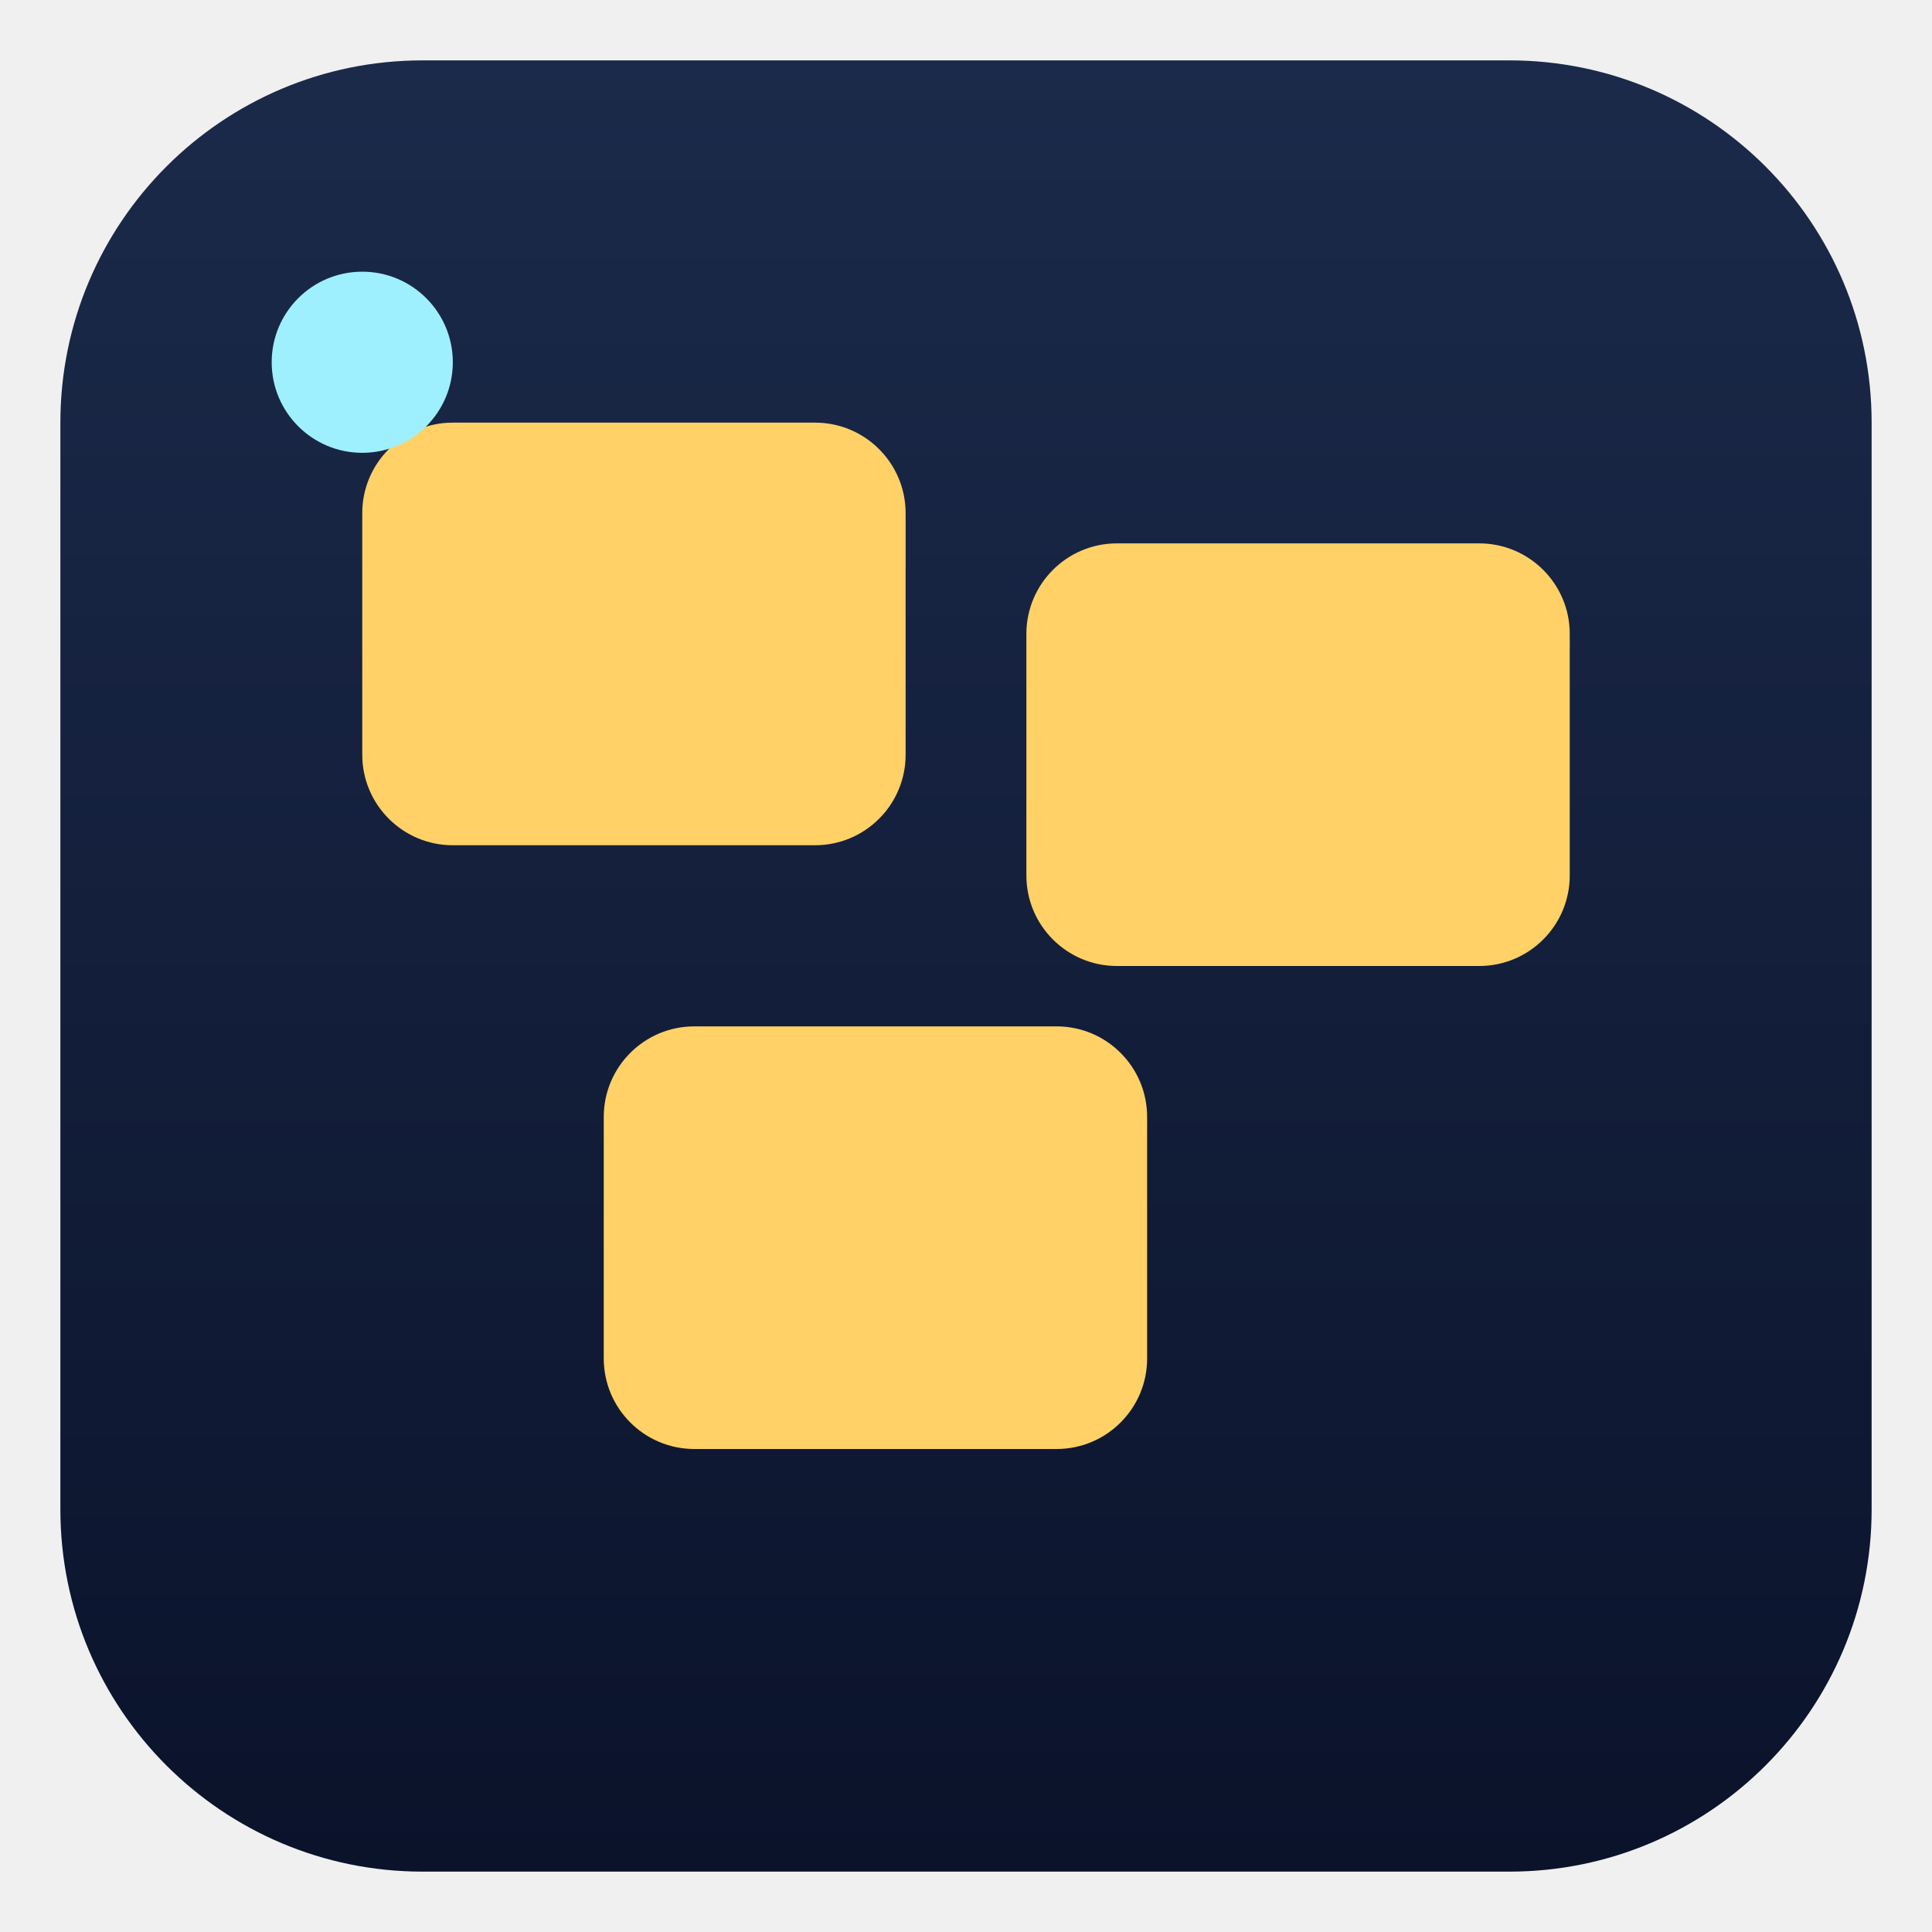
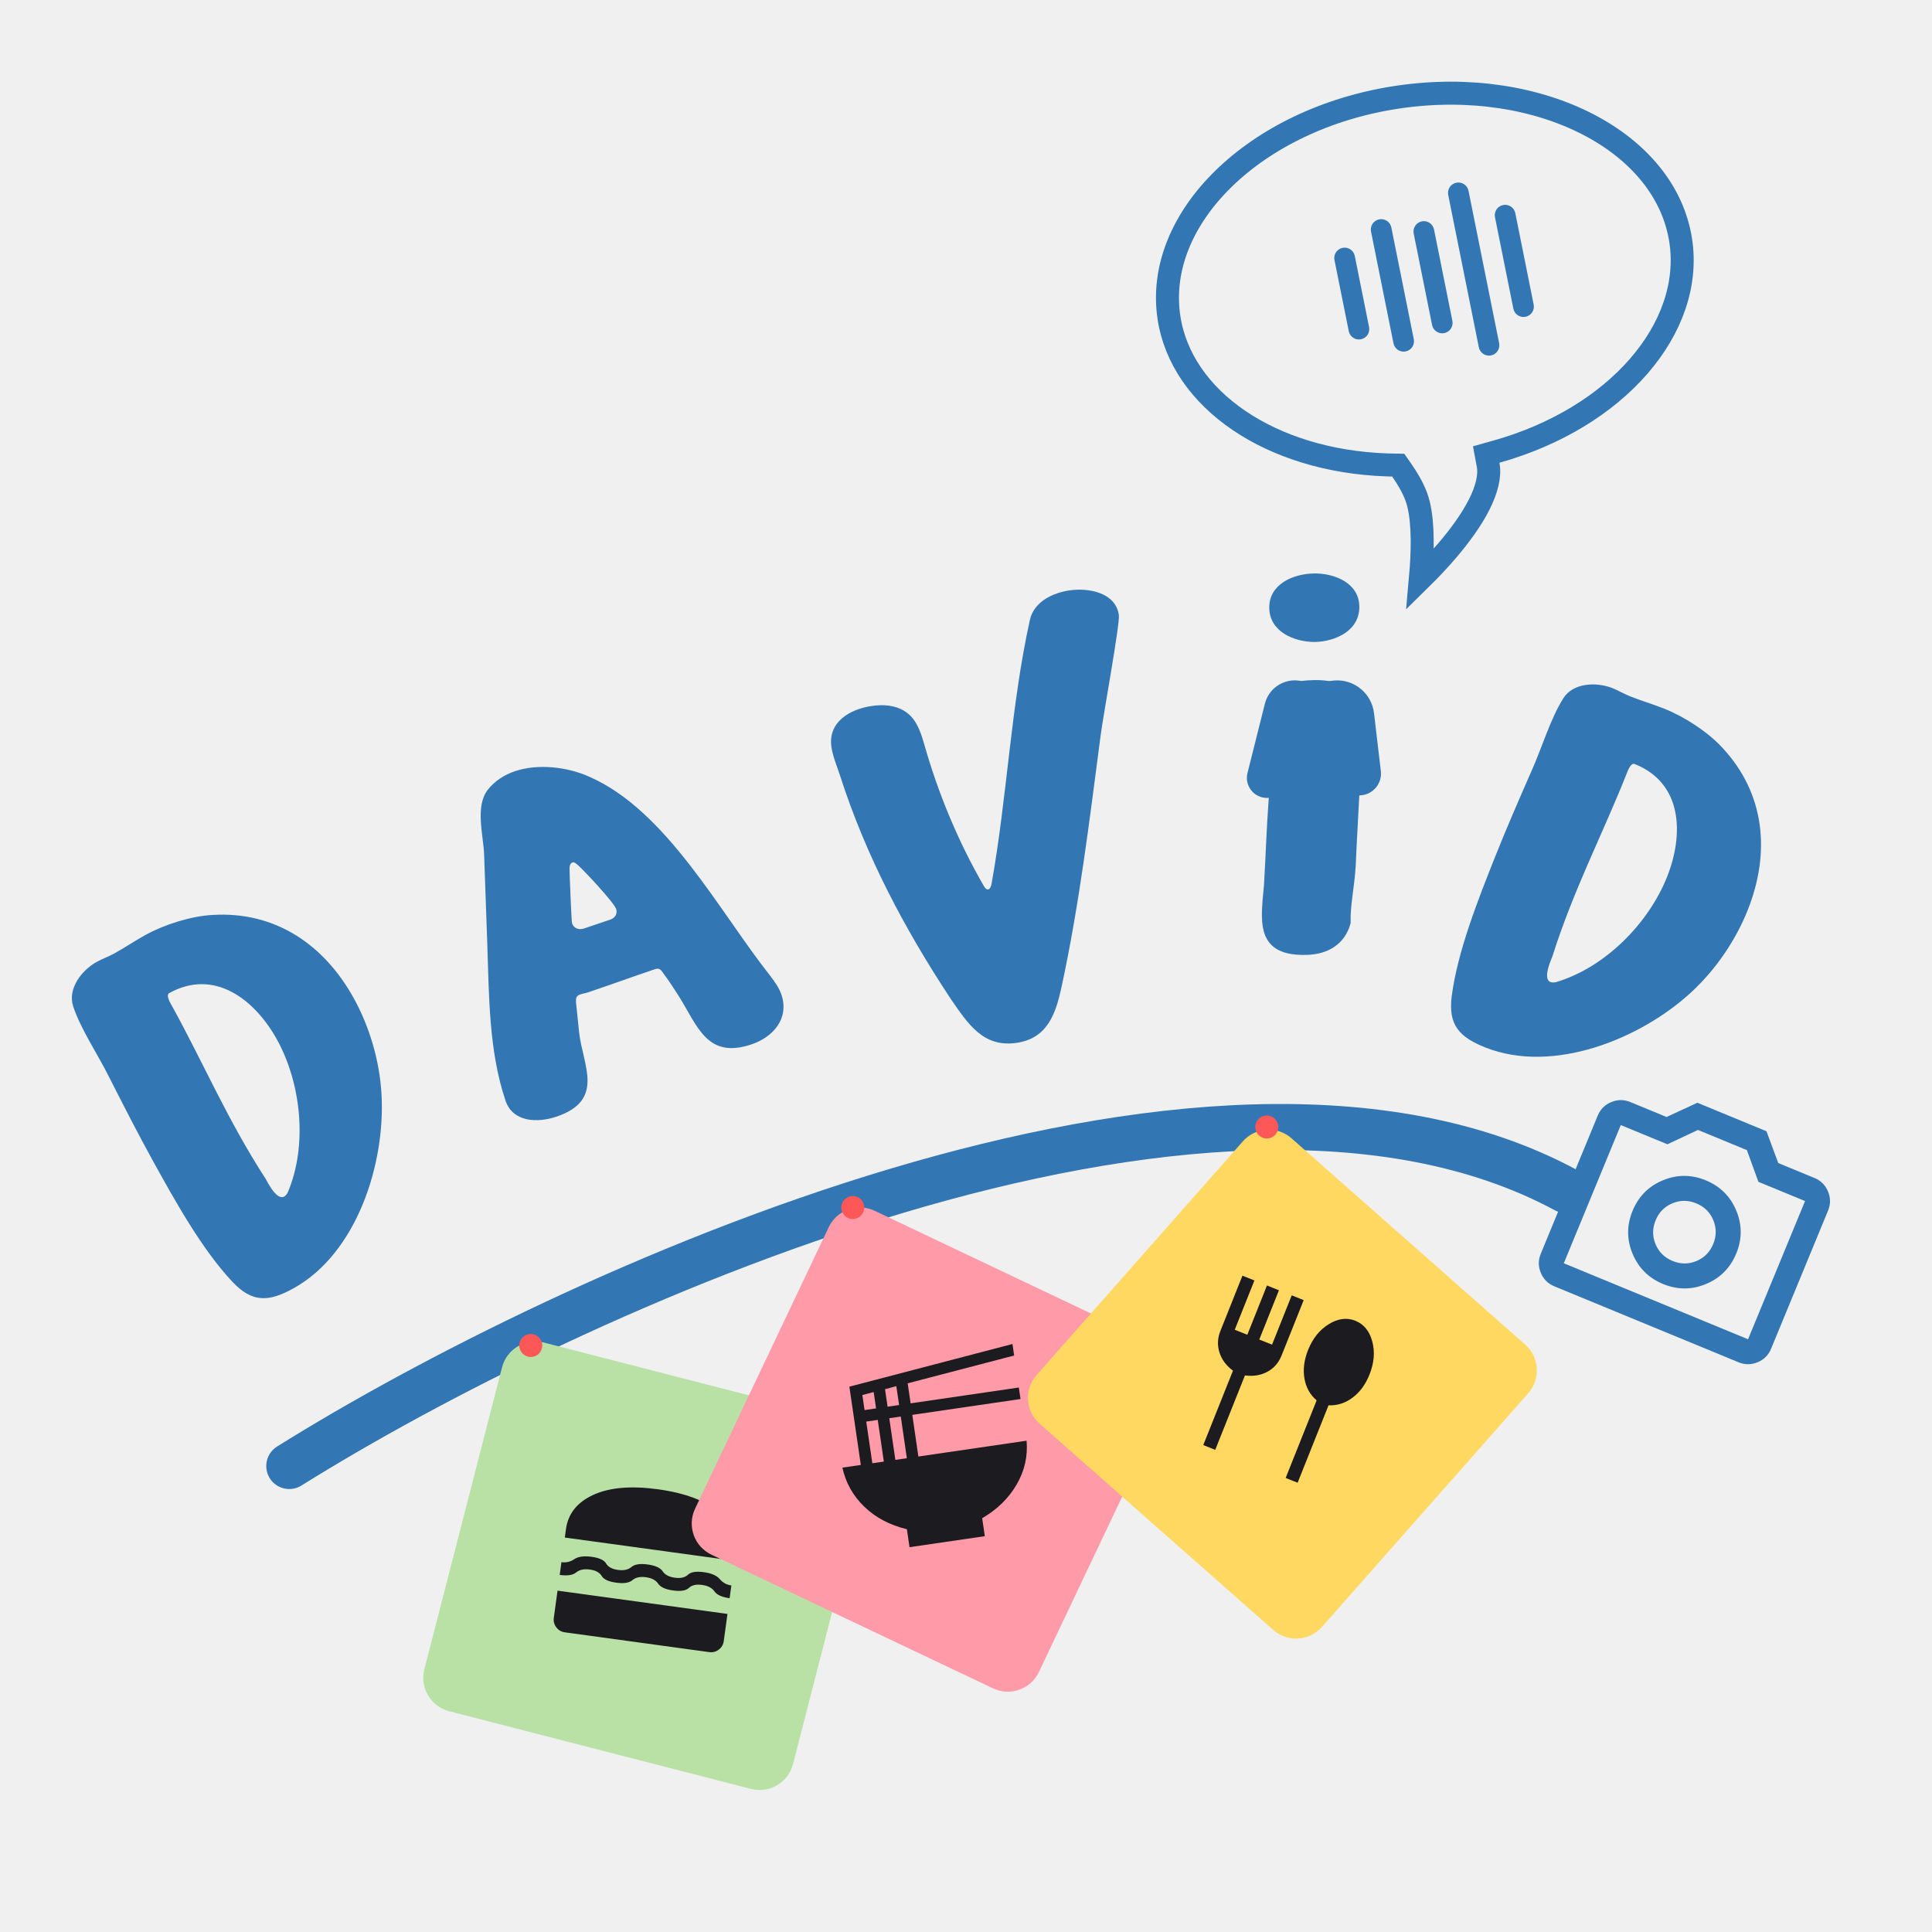
- <svg xmlns="http://www.w3.org/2000/svg" viewBox="0 0 64 64" aria-hidden="true">
+ <svg xmlns="http://www.w3.org/2000/svg" width="168" height="168" viewBox="0 0 168 168" fill="none">
+   <g clip-path="url(#clip0_49_47)">
+     <path d="M12.641 81.306C14.279 80.4 16.612 79.659 18.477 79.56C23.942 79.227 28.188 82.144 30.766 86.807C32.136 89.286 33.011 92.257 33.173 95.13C33.529 101.131 31.06 108.967 25.515 112.033C23.373 113.217 21.937 113.298 20.206 111.458C17.531 108.604 15.209 104.403 13.305 100.958C11.981 98.564 10.718 96.081 9.478 93.64C8.54 91.745 7.006 89.467 6.367 87.517C5.853 85.991 7.096 84.371 8.398 83.651C8.902 83.373 9.411 83.201 9.915 82.923C10.839 82.412 11.717 81.817 12.641 81.306ZM23.101 102.508C23.333 102.928 24.341 104.949 25.02 103.696C26.762 99.606 26.195 94.215 24.082 90.393C22.178 86.948 18.668 84.171 14.719 86.355C14.383 86.54 14.843 87.273 14.96 87.483C17.63 92.314 19.797 97.424 23.101 102.508ZM44.77 67.063C46.771 66.387 49.353 66.681 51.269 67.553C57.99 70.502 62.593 79.333 67.002 84.886C67.368 85.371 67.75 85.9 67.95 86.492C68.641 88.538 67.266 90.168 65.356 90.813C61.49 92.118 60.675 89.253 59.025 86.618C58.597 85.952 58.169 85.286 57.712 84.68C57.513 84.393 57.376 84.135 56.966 84.273C55.056 84.918 53.116 85.624 51.206 86.269C50.933 86.362 50.691 86.393 50.463 86.47C50.099 86.593 50.07 86.805 50.087 87.154C50.181 88.034 50.26 88.869 50.355 89.749C50.67 92.632 52.655 95.659 48.38 97.103C46.788 97.641 44.603 97.619 43.958 95.709C42.498 91.389 42.525 86.516 42.37 82.009C42.269 79.459 42.198 76.848 42.097 74.299C42.03 72.599 41.291 70.112 42.424 68.666C43.028 67.905 43.861 67.37 44.77 67.063ZM49.78 74.997C49.553 75.074 49.509 75.393 49.525 75.59C49.526 76.045 49.694 80.143 49.741 80.279C49.894 80.734 50.35 80.884 50.759 80.746L53.079 79.963C53.488 79.825 53.714 79.444 53.576 79.035C53.392 78.489 50.846 75.752 50.267 75.238C50.13 75.132 49.962 74.936 49.78 74.997ZM85.52 76.989C85.794 77.531 86.119 77.434 86.225 76.837C87.584 69.262 87.891 61.454 89.549 53.932C89.895 52.329 91.528 51.555 93 51.338C94.662 51.093 97.006 51.525 97.292 53.472C97.404 54.231 95.891 62.411 95.695 64.041C94.735 71.363 93.863 78.623 92.305 85.839C91.812 88.095 91.116 90.284 88.409 90.682C85.512 91.109 84.193 89.071 82.649 86.824C78.653 80.765 75.292 74.419 73.057 67.471C72.788 66.637 72.425 65.817 72.299 64.962C71.978 62.778 73.901 61.67 75.8 61.39C76.275 61.32 76.805 61.291 77.3 61.363C79.284 61.654 79.867 62.975 80.363 64.697C81.576 68.982 83.304 73.143 85.52 76.989ZM114.307 59.139C116.421 59.108 118.319 59.839 118.341 62.241C118.441 66.758 118.081 70.637 117.892 75.194C117.781 77.207 117.401 78.636 117.446 80.27C116.957 82.128 115.441 82.993 113.615 83.033C111.212 83.103 109.748 82.289 109.732 79.695C109.713 78.782 109.838 77.825 109.915 76.915C110.123 73.272 110.093 72.695 110.35 69.053C110.462 66.992 110.597 65.747 110.563 63.729C110.513 60.702 110.896 59.177 114.307 59.139ZM114.314 55.825C112.537 55.818 110.403 54.936 110.371 52.87C110.339 50.804 112.432 49.908 114.21 49.867C115.988 49.826 118.171 50.662 118.203 52.728C118.234 54.842 116.14 55.786 114.314 55.825ZM144.721 61.625C146.462 62.315 148.516 63.646 149.776 65.023C153.505 69.032 153.948 74.165 151.984 79.118C150.94 81.751 149.2 84.314 147.085 86.263C142.676 90.35 135.055 93.421 129.165 91.085C126.89 90.182 125.915 89.124 126.237 86.619C126.743 82.74 128.512 78.278 129.963 74.619C130.972 72.076 132.088 69.523 133.186 67.016C134.053 65.088 134.839 62.456 135.939 60.724C136.791 59.357 138.832 59.289 140.215 59.837C140.75 60.05 141.206 60.334 141.741 60.546C142.723 60.935 143.74 61.235 144.721 61.625ZM134.989 83.17C134.812 83.616 133.891 85.678 135.29 85.407C139.556 84.155 143.359 80.293 144.969 76.233C146.42 72.574 146.336 68.1 142.142 66.436C141.785 66.295 141.511 67.116 141.422 67.339C139.387 72.47 136.817 77.389 134.989 83.17Z" fill="#3277B4" />
+     <path d="M25.153 127.481C49.153 112.481 104.953 86.681 136.153 103.481" stroke="#3277B4" stroke-width="4" stroke-linecap="round" />
+     <path d="M144.613 111.651C145.865 112.167 147.11 112.168 148.347 111.653C149.585 111.138 150.462 110.255 150.978 109.003C151.494 107.751 151.495 106.506 150.98 105.269C150.465 104.031 149.582 103.154 148.33 102.638C147.078 102.122 145.833 102.121 144.596 102.636C143.358 103.151 142.481 104.034 141.965 105.286C141.449 106.538 141.448 107.783 141.963 109.02C142.478 110.258 143.361 111.135 144.613 111.651ZM145.439 109.648C144.738 109.359 144.245 108.873 143.961 108.189C143.676 107.505 143.679 106.813 143.968 106.112C144.257 105.411 144.743 104.918 145.427 104.634C146.111 104.349 146.803 104.352 147.504 104.641C148.205 104.93 148.698 105.416 148.982 106.1C149.267 106.783 149.264 107.476 148.975 108.177C148.686 108.878 148.2 109.371 147.516 109.655C146.832 109.939 146.14 109.937 145.439 109.648ZM135.156 111.852C134.605 111.625 134.215 111.235 133.984 110.681C133.754 110.127 133.752 109.574 133.979 109.023L138.935 97.006C139.162 96.455 139.552 96.064 140.106 95.834C140.66 95.603 141.213 95.602 141.763 95.829L144.918 97.13L147.597 95.891L153.606 98.369L154.632 101.136L157.787 102.436C158.338 102.664 158.728 103.054 158.959 103.608C159.189 104.162 159.191 104.714 158.964 105.265L154.008 117.283C153.781 117.834 153.391 118.224 152.837 118.455C152.283 118.685 151.73 118.687 151.179 118.46L135.156 111.852ZM135.982 109.849L152.005 116.457L156.961 104.439L152.905 102.767L151.903 100.01L147.647 98.255L144.993 99.504L140.938 97.832L135.982 109.849Z" fill="#3277B4" />
+     <path d="M121.544 8.447C127.778 7.52 133.653 8.515 138.106 10.825C142.56 13.136 145.522 16.715 146.154 20.962C147.28 28.528 140.609 36.335 130.117 39.275L129.235 39.523L129.403 40.422C129.579 41.365 129.297 42.549 128.613 43.898C127.939 45.226 126.939 46.587 125.881 47.829C125.064 48.788 124.227 49.657 123.508 50.363C123.538 50.029 123.568 49.677 123.592 49.314C123.661 48.283 123.697 47.146 123.644 46.077C123.592 45.025 123.451 43.958 123.124 43.112C122.826 42.34 122.371 41.571 121.877 40.865L121.585 40.448L121.076 40.438L120.594 40.426C110.507 40.077 102.709 34.745 101.644 27.584C101.012 23.338 102.804 19.051 106.392 15.544C109.98 12.037 115.311 9.375 121.544 8.447Z" stroke="#3277B4" stroke-width="2" />
+     <path d="M109.99 61.192C110.307 59.925 111.491 59.072 112.793 59.17C114.789 59.321 115.922 61.526 114.882 63.237L111.656 68.547C111.226 69.255 110.357 69.562 109.577 69.282C108.735 68.979 108.26 68.087 108.478 67.219L109.99 61.192Z" fill="#3277B4" />
+     <path d="M113.668 64.301C112.154 62.234 113.536 59.312 116.094 59.169C117.798 59.074 119.281 60.321 119.48 62.016L120.073 67.05C120.195 68.089 119.452 69.031 118.412 69.153C117.734 69.233 117.065 68.942 116.662 68.391L113.668 64.301Z" fill="#3277B4" />
+     <rect x="119.042" y="19.252" width="1.802" height="11.714" rx="0.901" transform="rotate(-11.3612 119.042 19.2522)" fill="#3277B4" />
+     <rect x="115.863" y="21.729" width="1.802" height="8.11" rx="0.901" transform="rotate(-11.3612 115.863 21.7292)" fill="#3277B4" />
+     <rect x="122.753" y="19.426" width="1.802" height="9.912" rx="0.901" transform="rotate(-11.3612 122.753 19.4258)" fill="#3277B4" />
+     <rect x="125.754" y="16.065" width="1.802" height="15.319" rx="0.901" transform="rotate(-11.3612 125.754 16.0652)" fill="#3277B4" />
+     <rect x="129.821" y="18.006" width="1.802" height="9.912" rx="0.901" transform="rotate(-11.3612 129.821 18.0056)" fill="#3277B4" />
+     <rect x="44.401" y="116" width="33.101" height="33.101" rx="3" transform="rotate(14.4286 44.4008 116)" fill="#B9E1A6" />
+     <mask id="mask0_49_47" style="mask-type:alpha" maskUnits="userSpaceOnUse" x="46" y="126" width="21" height="21">
+       <rect x="48.654" y="126.072" width="17.897" height="17.897" transform="rotate(7.80143 48.6541 126.072)" fill="#D9D9D9" />
+     </mask>
+     <g mask="url(#mask0_49_47)">
+       <path d="M49.114 141.941C48.809 141.9 48.563 141.755 48.376 141.509C48.189 141.262 48.116 140.986 48.158 140.681L48.482 138.317L63.258 140.342L62.934 142.706C62.892 143.011 62.748 143.257 62.502 143.444C62.255 143.631 61.979 143.704 61.674 143.662L49.114 141.941ZM56.169 137.15C55.664 137.081 55.273 137.165 54.995 137.403C54.718 137.641 54.247 137.715 53.582 137.623C52.917 137.532 52.495 137.337 52.317 137.036C52.139 136.736 51.797 136.551 51.292 136.482C50.787 136.413 50.391 136.496 50.103 136.733C49.816 136.969 49.337 137.042 48.669 136.95L48.821 135.842C49.227 135.898 49.6 135.811 49.938 135.581C50.277 135.352 50.779 135.282 51.444 135.373C52.109 135.465 52.531 135.66 52.709 135.961C52.887 136.261 53.229 136.446 53.734 136.515C54.239 136.584 54.63 136.5 54.907 136.262C55.184 136.024 55.655 135.95 56.32 136.042C56.985 136.133 57.419 136.33 57.622 136.634C57.825 136.938 58.179 137.124 58.684 137.193C59.189 137.263 59.568 137.176 59.82 136.935C60.073 136.694 60.532 136.619 61.197 136.71C61.861 136.801 62.326 137.002 62.591 137.315C62.855 137.627 63.191 137.811 63.597 137.867L63.445 138.975C62.78 138.884 62.34 138.685 62.125 138.38C61.91 138.074 61.55 137.887 61.045 137.818C60.54 137.749 60.161 137.835 59.908 138.076C59.656 138.318 59.197 138.393 58.532 138.302C57.867 138.211 57.433 138.013 57.23 137.709C57.027 137.405 56.673 137.219 56.169 137.15ZM49.114 133.699L49.215 132.961C49.399 131.618 50.194 130.626 51.599 129.985C53.004 129.343 54.877 129.182 57.216 129.503C59.556 129.824 61.316 130.482 62.497 131.478C63.678 132.474 64.176 133.643 63.992 134.985L63.891 135.724L49.114 133.699Z" fill="#1C1B1F" />
+     </g>
+     <rect x="73.35" y="104" width="33.101" height="33.101" rx="3" transform="rotate(25.3976 73.3499 104)" fill="#FF9AA8" />
+     <path d="M79.089 134.538L78.861 132.976C77.378 132.62 76.144 131.969 75.161 131.022C74.177 130.075 73.541 128.941 73.252 127.62L74.854 127.386L73.859 120.579L88.04 116.87L88.186 117.871L78.929 120.288L79.183 122.03L88.593 120.654L88.74 121.655L79.33 123.031L79.859 126.655L89.269 125.279C89.384 126.626 89.096 127.895 88.404 129.086C87.713 130.278 86.714 131.256 85.408 132.019L85.636 133.581L79.089 134.538ZM77.181 122.322L78.182 122.176L77.942 120.534L76.959 120.801L77.181 122.322ZM75.179 122.615L76.18 122.469L75.972 121.047L74.988 121.307L75.179 122.615ZM77.857 126.947L78.858 126.801L78.329 123.177L77.328 123.323L77.857 126.947ZM75.855 127.24L76.856 127.093L76.326 123.47L75.326 123.616L75.855 127.24Z" fill="#1C1B1F" />
+     <rect x="110.059" y="97" width="33.101" height="33.101" rx="3" transform="rotate(41.438 110.059 97)" fill="#FFD861" />
+     <mask id="mask1_49_47" style="mask-type:alpha" maskUnits="userSpaceOnUse" x="99" y="108" width="25" height="25">
+       <rect x="106.511" y="108.71" width="17.931" height="17.931" transform="rotate(21.7629 106.511 108.71)" fill="#D9D9D9" />
+     </mask>
+     <g mask="url(#mask1_49_47)">
+       <path d="M104.632 125.658L107.215 119.188C106.626 118.751 106.233 118.222 106.039 117.602C105.844 116.981 105.871 116.358 106.121 115.734L108.039 110.929L109.08 111.344L107.369 115.629L108.462 116.065L110.172 111.781L111.213 112.196L109.503 116.481L110.613 116.924L112.323 112.639L113.364 113.055L111.446 117.86C111.192 118.496 110.782 118.969 110.216 119.279C109.649 119.589 108.996 119.697 108.256 119.603L105.673 126.073L104.632 125.658ZM111.797 128.518L114.49 121.77C113.919 121.287 113.565 120.653 113.43 119.868C113.294 119.083 113.399 118.257 113.745 117.39C114.147 116.384 114.748 115.635 115.547 115.143C116.347 114.651 117.117 114.553 117.857 114.848C118.597 115.144 119.088 115.745 119.329 116.653C119.57 117.56 119.49 118.517 119.088 119.523C118.742 120.39 118.249 121.062 117.61 121.537C116.971 122.013 116.276 122.235 115.524 122.203L112.837 128.933L111.797 128.518Z" fill="#1C1B1F" />
+     </g>
+     <circle cx="46.153" cy="117" r="1" fill="#FE5757" />
+     <circle cx="110.153" cy="98" r="1" fill="#FE5757" />
+     <circle cx="74.153" cy="105" r="1" fill="#FE5757" />
+   </g>
  <defs>
-     <linearGradient id="g" x1="0" x2="0" y1="0" y2="1">
-       <stop offset="0%" stop-color="#1b2a4a" />
-       <stop offset="100%" stop-color="#0b132b" />
-     </linearGradient>
+     <clipPath id="clip0_49_47">
+       <rect width="168" height="168" fill="white" />
+     </clipPath>
  </defs>
-   <rect x="2" y="2" width="60" height="60" rx="12" fill="url(#g)" />
-   <g fill="#ffd166">
-     <rect x="12" y="14" width="18" height="14" rx="3" />
-     <rect x="34" y="18" width="18" height="14" rx="3" />
-     <rect x="20" y="34" width="18" height="14" rx="3" />
-   </g>
-   <circle cx="12" cy="12" r="3" fill="#9ef0ff" />
</svg>
